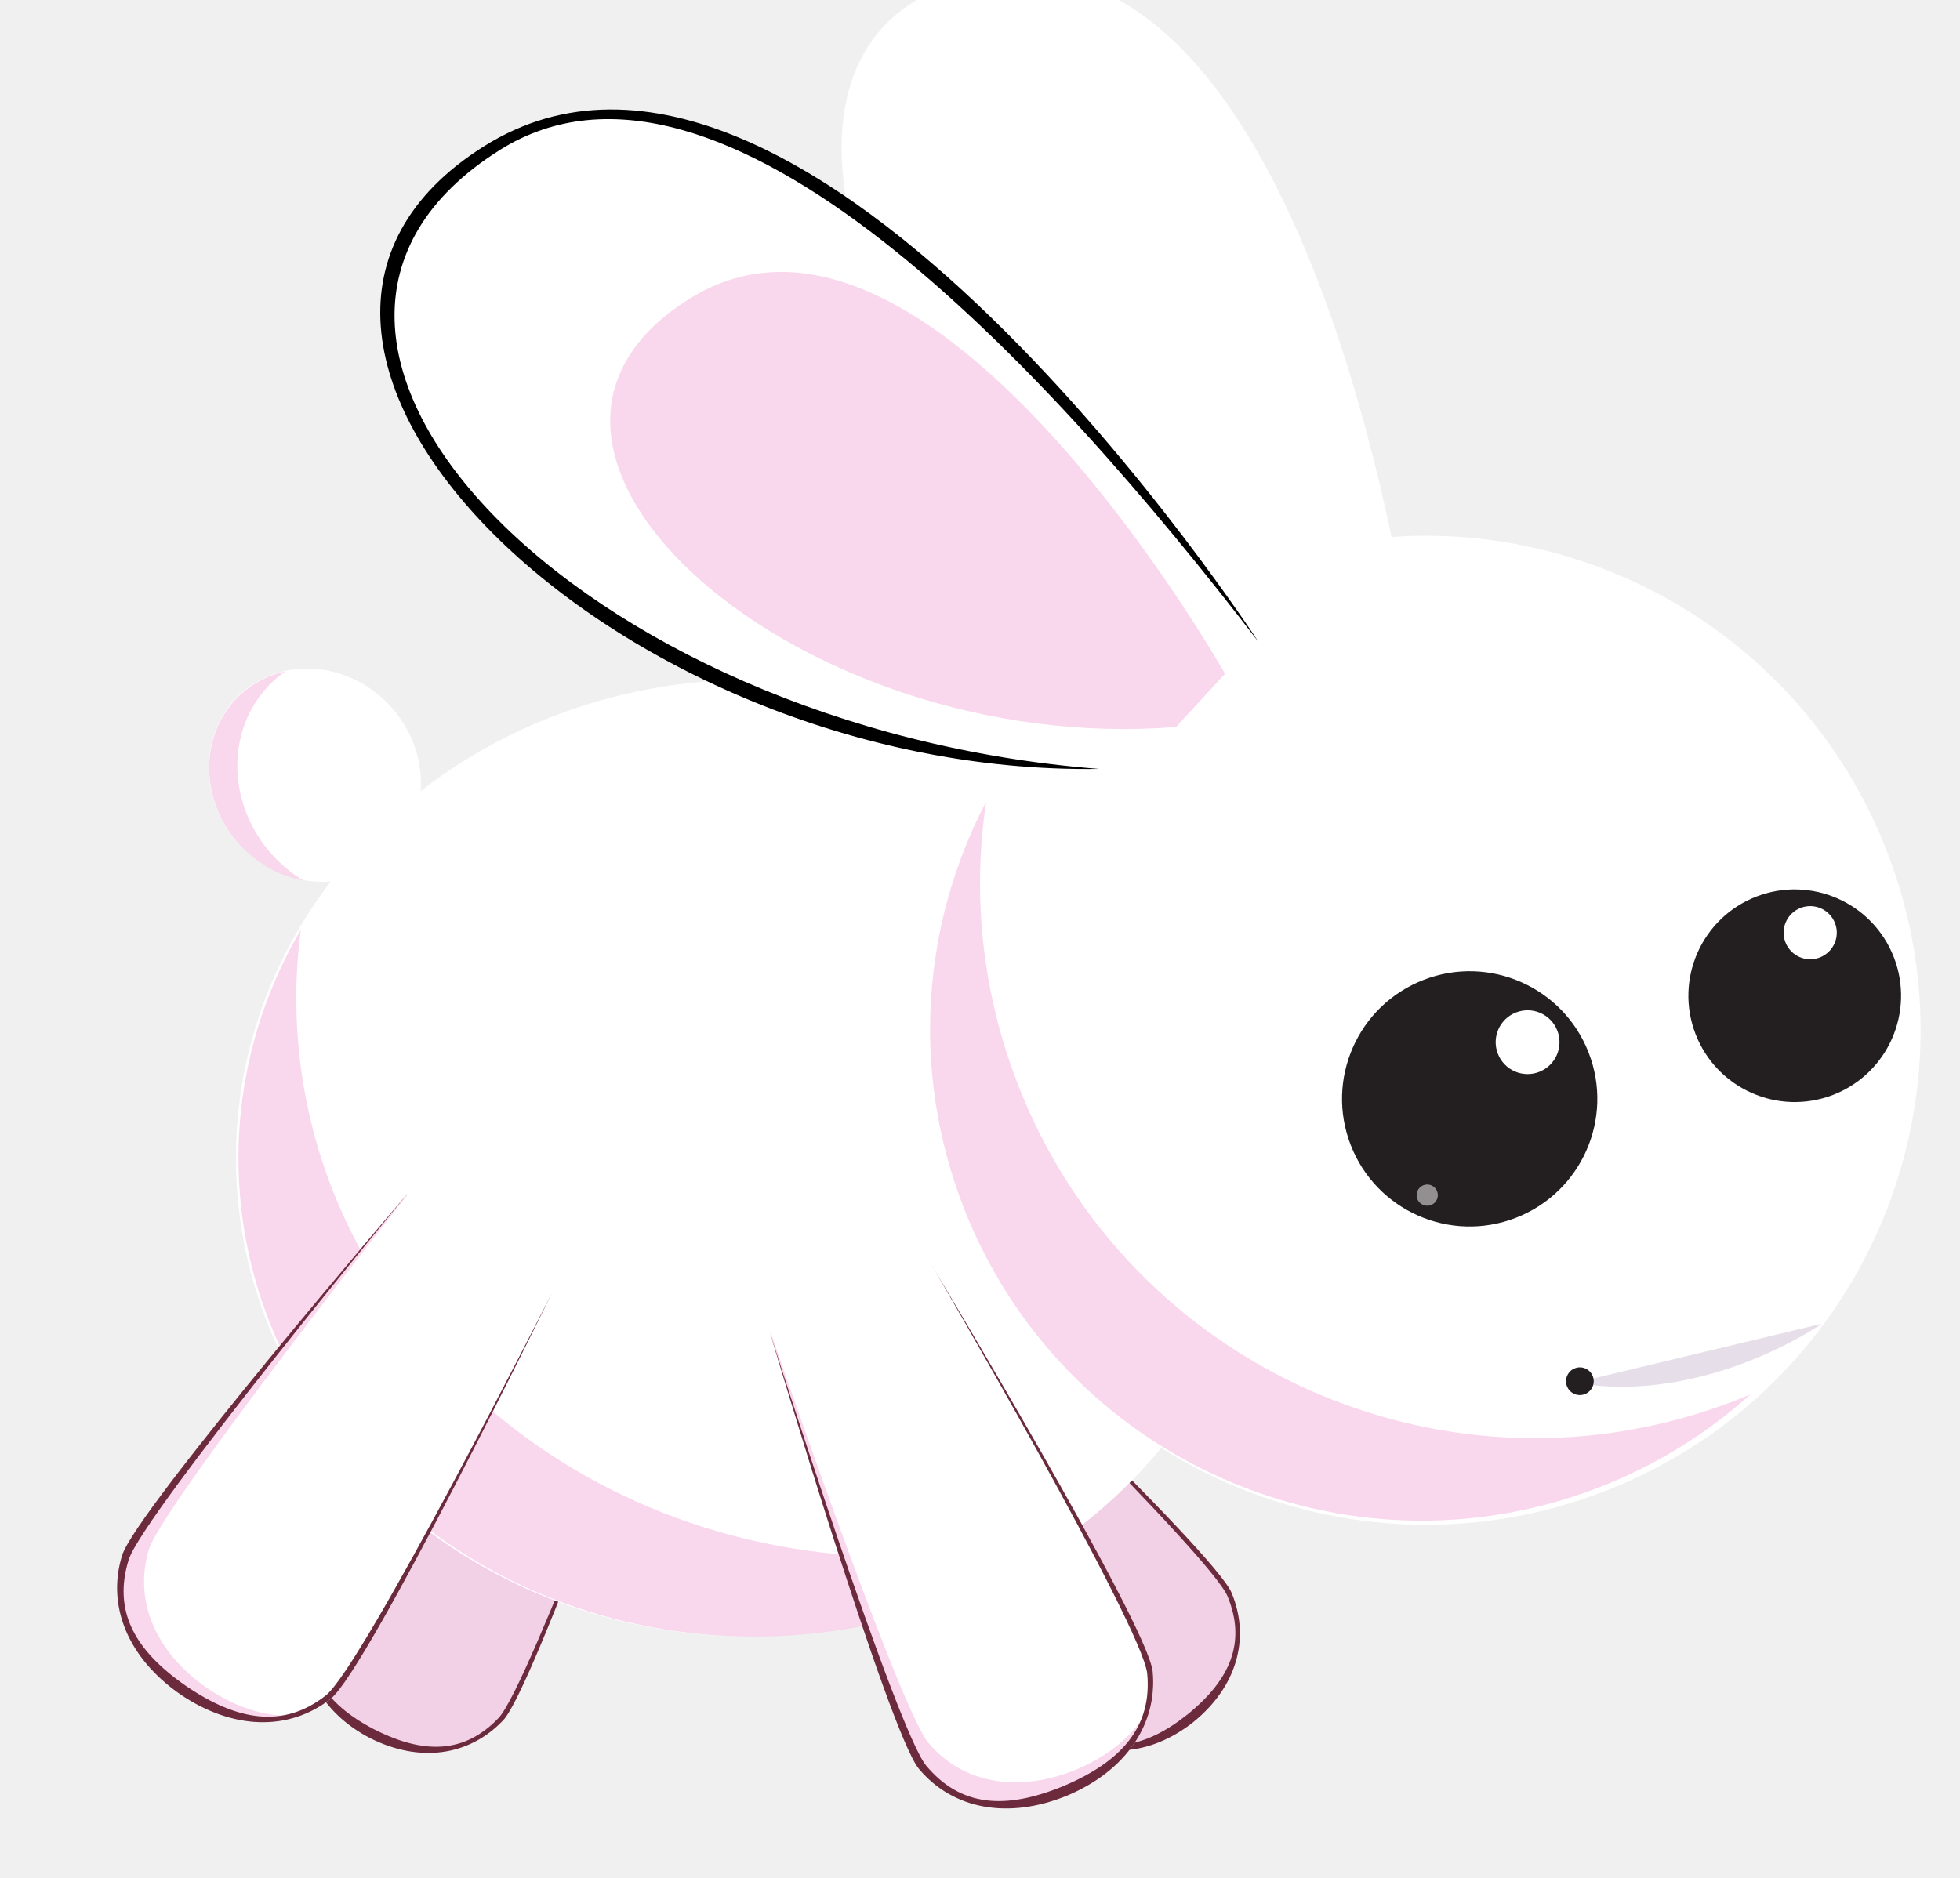
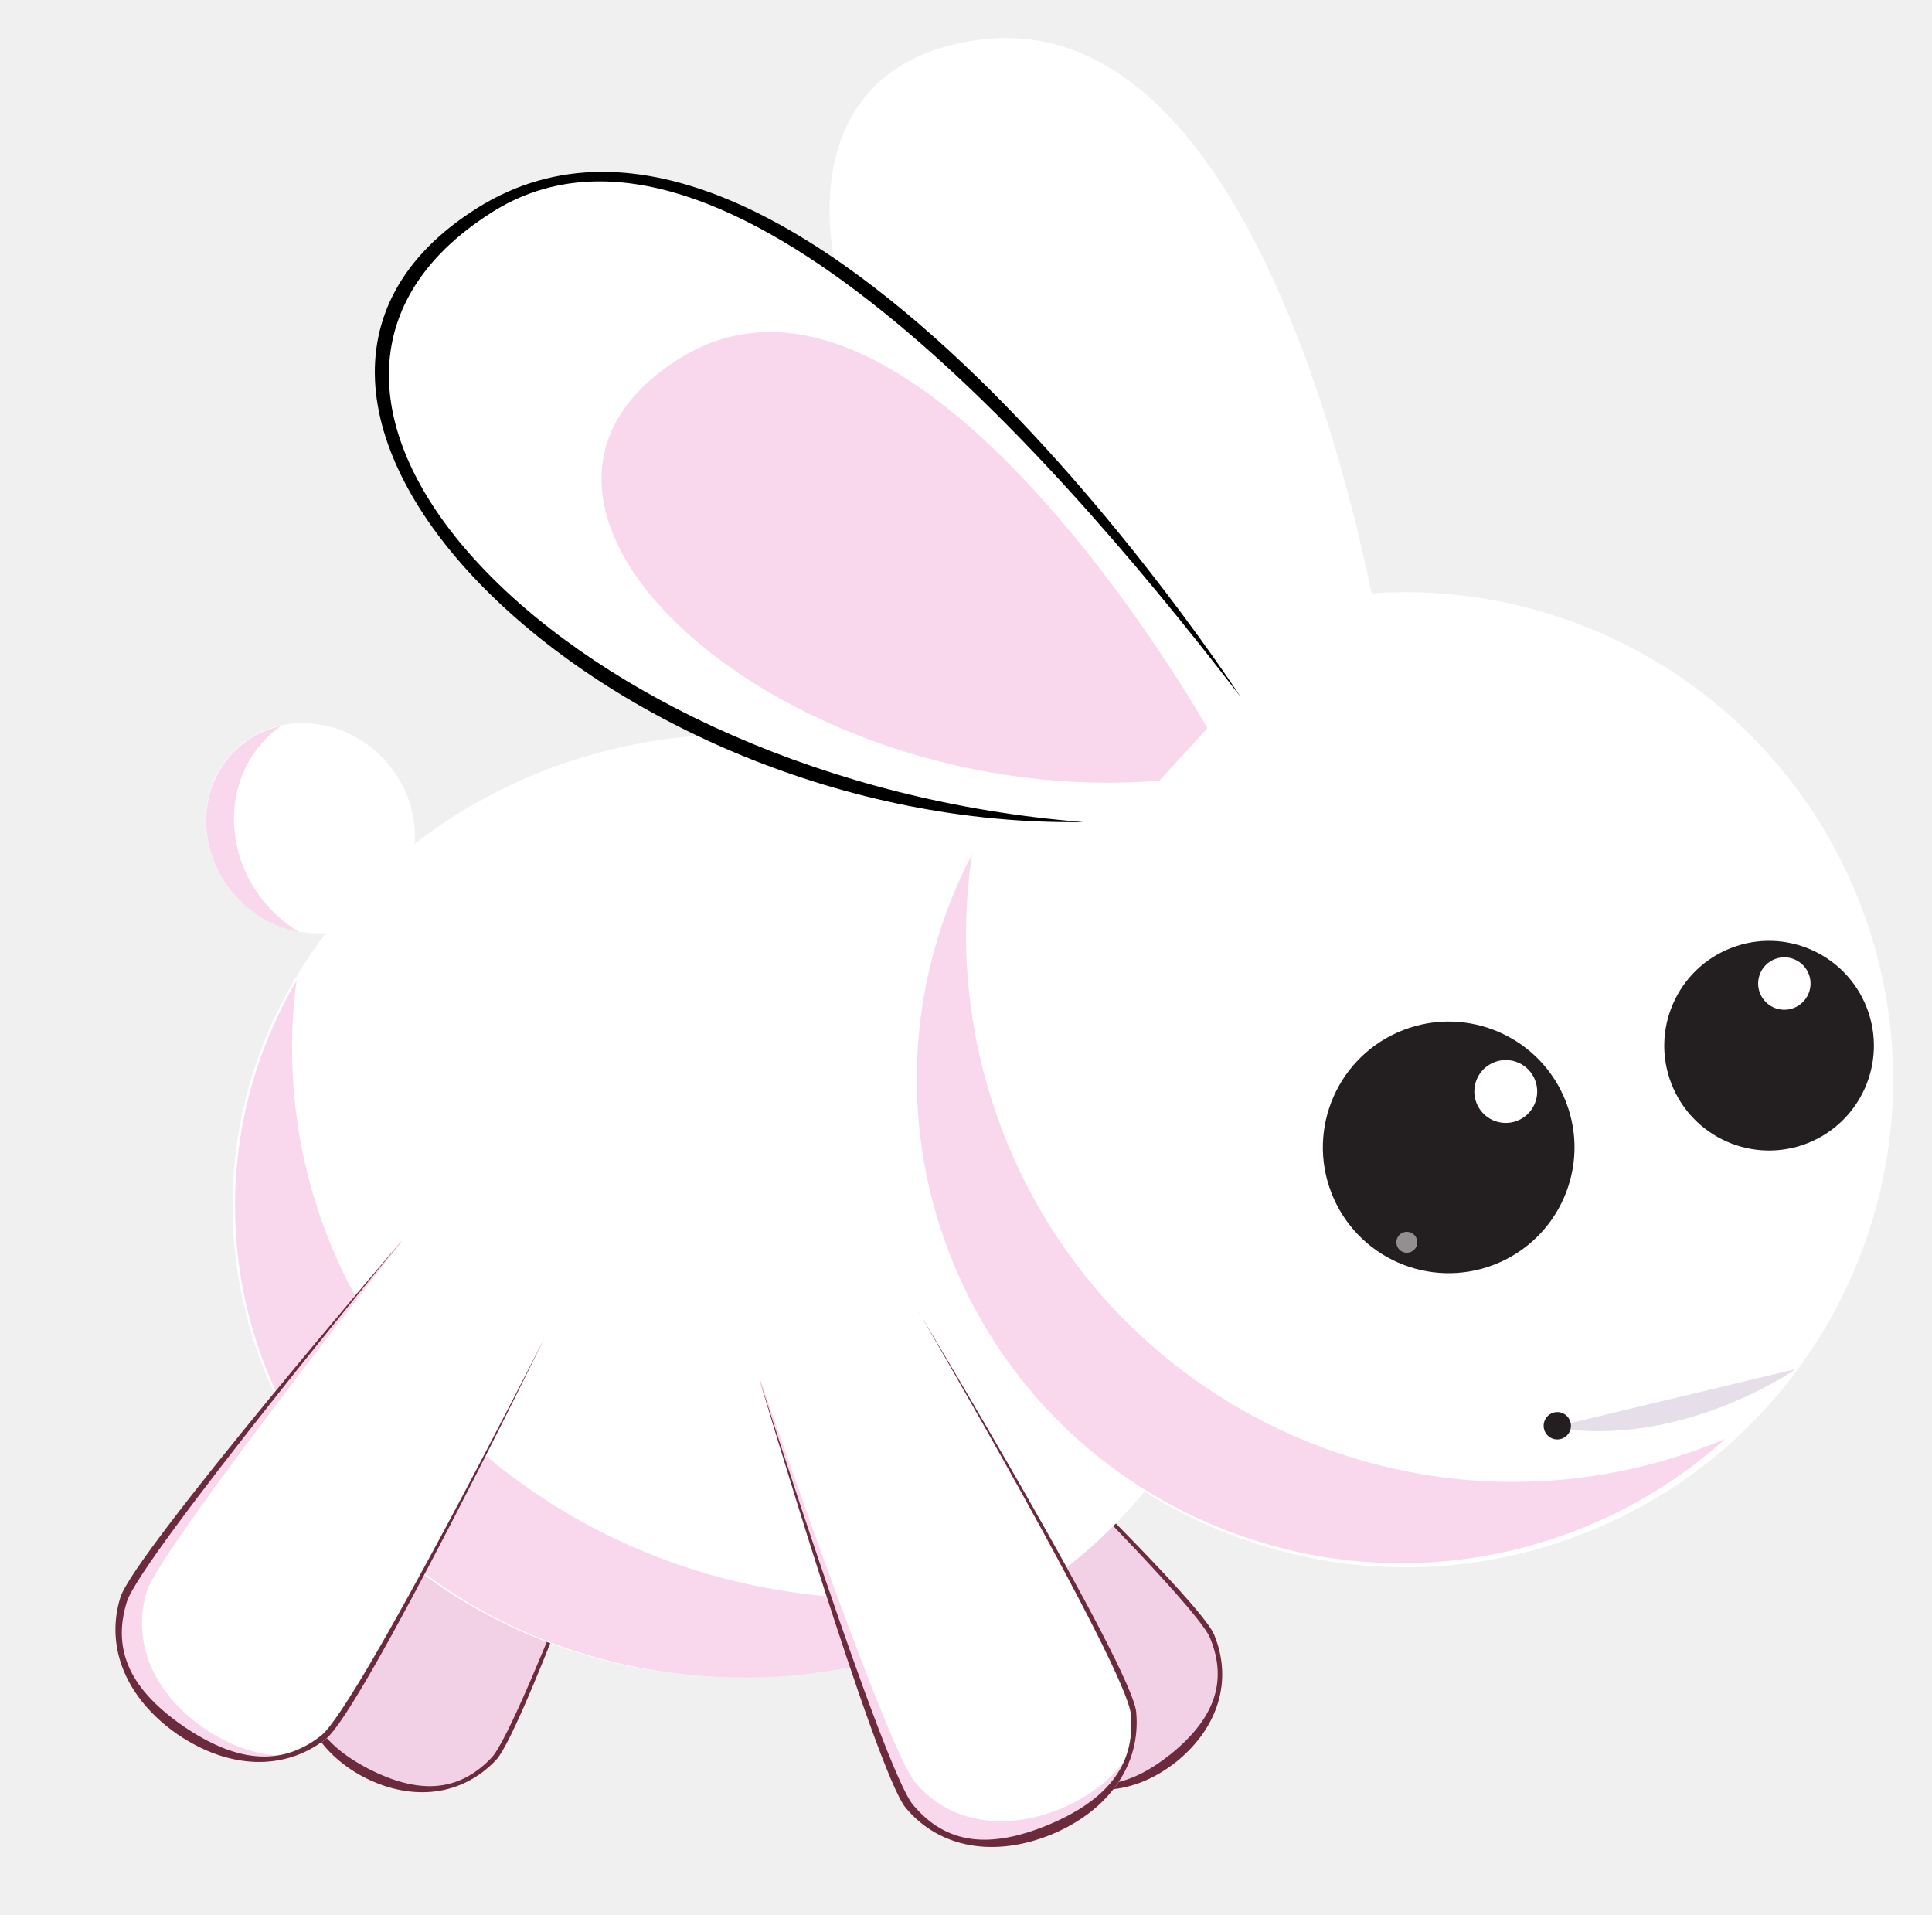
- <svg xmlns="http://www.w3.org/2000/svg" viewBox="1855 1483.82 353.87 339.04">
+ <svg xmlns="http://www.w3.org/2000/svg" viewBox="1855 1472.11 353.87 350.75">
  <defs>
    <style>
      .st0 {
        fill: #231f20;
      }
      .st1, .st2 {
        opacity: .5;
      }
      .st1, .st3 {
        fill: #f3b2db;
      }
      .st4 {
        font-family: MyriadPro-Regular, 'Myriad Pro';
        font-size: 99.48px;
      }
      .st2, .st5, .st6, .st7, .st8 {
        fill: #fff;
      }
      .st9, .st10 {
        fill: none;
      }
      .st11 {
        fill: #6c2b3d;
      }
    .kv4{fill:#E6DEE8}</style>
  </defs>
  <g>
    <g>
      <path class="st1" d="M2022.63,1715.23s51.68,48.95,54.72,56.27c3.46,8.35.83,17.13-7.03,23.42l.25-.2c-7.86,6.29-17,6.94-24.39,1.74-6.48-4.56-45.15-63.93-45.15-63.93" />
      <path class="st11" d="M2022.63,1715.23s50.95,49.53,53.99,56.85c3.44,8.3.5,15.12-7.26,21.38.04-.04.09-.06.13-.1l-.25.2s.08-.07.13-.11c-7.8,6.2-14.85,7.38-22.19,2.21-6.48-4.56-46.13-63.15-46.13-63.15,0,0,38.67,59.37,45.15,63.93,7.35,5.17,16.43,4.56,24.26-1.64,7.76-6.28,10.35-15.01,6.91-23.31-3.04-7.32-54.72-56.27-54.72-56.27Z" />
    </g>
    <g>
      <path class="st1" d="M1974.96,1721.57s-23.64,67.15-29.09,72.9c-6.21,6.56-15.31,7.73-24.25,3.12l.29.15c-8.94-4.61-13.27-12.7-11.52-21.57,1.53-7.78,39.98-67.29,39.98-67.29" />
      <path class="st11" d="M1974.96,1721.57s-24.47,66.72-29.92,72.47c-6.18,6.53-13.6,6.61-22.48,2.08.05.02.09.05.14.08l-.29-.15s.1.05.14.07c-8.84-4.6-12.79-10.55-11.06-19.37,1.53-7.78,38.86-67.86,38.86-67.86,0,0-38.45,59.51-39.98,67.29-1.73,8.82,2.54,16.86,11.38,21.49,8.9,4.52,17.92,3.33,24.1-3.19,5.45-5.75,29.09-72.9,29.09-72.9Z" />
    </g>
    <path class="st7 kv0" d="M1898.32,1609.22c-7.48,6.94-7.5,19.1-.03,27.16,7.47,8.06,19.59,8.97,27.08,2.03,7.49-6.94,7.5-19.1.03-27.16-7.47-8.06-19.59-8.97-27.08-2.03Z" />
    <path class="st1" d="M1904.42,1606.74c.66-.61,1.36-1.17,2.07-1.68-2.97.65-5.77,2.06-8.11,4.23-7.49,6.94-7.5,19.1-.03,27.16,3.19,3.44,7.23,5.58,11.4,6.36-1.93-1.17-3.74-2.63-5.37-4.38-8.72-9.4-8.7-23.59.03-31.68Z" />
    <ellipse class="st7 kv1" cx="1990.63" cy="1692.96" rx="93.03" ry="86.4" />
    <path class="st1" d="M1908.49,1664.17c0-4.22.28-8.38.83-12.46-7.19,12.26-11.27,26.32-11.27,41.26,0,47.72,41.65,86.4,93.03,86.4,21.95,0,42.12-7.07,58.04-18.88-10.14,2.91-20.91,4.48-32.08,4.48-59.94,0-108.54-45.13-108.54-100.8Z" />
    <path class="st6 kv2" d="M2108.98,1595.86s-17.54-123.26-74.15-116.52c-56.61,6.74-20.62,100.05,50.52,126.99" />
    <path class="st6 kv3" d="M2195.7,1637.61c17.82,45.98-5,97.69-50.98,115.51-45.98,17.82-97.69-5-115.51-50.98-17.82-45.98,5-97.69,50.98-115.51,45.97-17.82,97.69,5,115.51,50.98Z" />
    <path class="st1" d="M2038.74,1679.54c-6.52-16.82-8.19-34.32-5.69-50.97-11.43,21.87-13.73,48.37-4.12,73.19,17.71,45.68,69.09,68.36,114.78,50.66,10.35-4.01,19.52-9.76,27.3-16.77-.89.37-1.78.74-2.69,1.09-51.58,19.99-109.6-5.61-129.59-57.19Z" />
    <g>
      <path class="st0" d="M2141.83,1673.94c4.6,11.86-1.29,25.21-13.16,29.81-11.87,4.6-25.21-1.29-29.81-13.16-4.6-11.86,1.29-25.21,13.16-29.81,11.87-4.6,25.21,1.29,29.81,13.16Z" />
      <path class="st5" d="M2136.17,1669.95c1.15,2.96-.32,6.3-3.29,7.45-2.97,1.15-6.3-.32-7.45-3.29s.32-6.3,3.29-7.45c2.97-1.15,6.3.32,7.45,3.29Z" />
      <path class="st2" d="M2114.47,1698.96c.38.99-.11,2.1-1.1,2.48-.99.38-2.1-.11-2.48-1.1-.38-.99.11-2.1,1.1-2.48.99-.38,2.1.11,2.48,1.1Z" />
    </g>
    <path class="st2" d="M2172.93,1666.51c.29.74-.08,1.58-.82,1.86-.74.29-1.58-.08-1.86-.82-.29-.74.08-1.58.82-1.86.74-.29,1.58.08,1.86.82Z" />
    <g>
      <path class="st0" d="M2196.93,1656.7c3.83,9.89-1.08,21.01-10.96,24.84-9.89,3.83-21.01-1.08-24.84-10.96-3.83-9.89,1.08-21.01,10.96-24.84,9.89-3.83,21.01,1.08,24.84,10.96Z" />
      <path class="st5" d="M2186.3,1650.52c.96,2.47-.27,5.25-2.74,6.21-2.47.96-5.25-.27-6.21-2.74-.96-2.47.27-5.25,2.74-6.21,2.47-.96,5.25.27,6.21,2.74Z" />
    </g>
    <path class="st8 kv4" d="M2183.94,1722.87s-21.05,14.74-44.52,10.67" />
    <path class="st5" d="M2084.6,1603.58s-83.6-125.84-139.01-93.68c-62.31,36.16,29.54,119.75,120.78,112.34" />
    <path class="st1" d="M2076.17,1605.49s-53.51-94.88-96.8-67.65c-43.29,27.23,19.96,82.78,87.98,77.25" />
    <path class="st5" d="M1954.59,1717.44s-33.24,67.96-39.9,73.18c-7.59,5.95-17.84,5.6-27.33-.93l.31.21c-9.49-6.53-13.47-15.99-10.62-25.21,2.5-8.08,51.45-65.22,51.45-65.22" />
    <path class="st1" d="M1892.38,1788.67c.05.04.1.07.15.11l-.31-.21c.05.04.1.07.16.1-9.38-6.53-13.3-15.93-10.47-25.1,2.17-7,37.33-52.09,46.69-64.02l-.11-.08s-48.95,57.14-51.45,65.22c-2.84,9.17,1.09,18.57,10.47,25.09,7.36,5.01,15.15,6.29,21.81,3.82-5.44.54-11.32-1.11-16.94-4.94Z" />
    <path class="st3" d="M1862.29,1781.06c-.06-.03-.11-.06-.17-.08-.06-.03-.11-.05-.17-.07l.34.15Z" />
    <path class="st3" d="M1863.05,1779.38c-.06-.03-.11-.05-.17-.08-.06-.03-.11-.05-.17-.07l.34.15Z" />
    <path class="st11" d="M1954.59,1717.44s-34.12,67.35-40.78,72.57c-7.55,5.92-15.83,4.7-25.25-1.74.05.04.1.07.15.11l-.31-.21c.05.04.1.07.16.1-9.37-6.5-13.16-13.6-10.33-22.76,2.5-8.09,50.27-66.04,50.27-66.04,0,0-48.95,57.14-51.45,65.22-2.84,9.17,1.09,18.57,10.47,25.09,9.44,6.43,19.62,6.75,27.18.83,6.66-5.22,39.9-73.18,39.9-73.18Z" />
    <path class="st5" d="M2023.32,1712.47s39.03,64.8,39.8,73.23c.88,9.61-4.98,18.03-15.62,22.45l.34-.14c-10.64,4.42-20.74,2.64-26.93-4.76-5.43-6.49-26.85-78.62-26.85-78.62" />
    <path class="st1" d="M2049.37,1803.38c.06-.03.12-.04.17-.07l-.34.14c.06-.02.11-.05.17-.08-10.57,4.33-20.6,2.53-26.76-4.83-4.71-5.62-23.48-59.63-28.42-73.97l-.13.05s21.41,72.13,26.85,78.61c6.16,7.36,16.19,9.16,26.76,4.83,8.2-3.46,13.51-9.31,15.05-16.25-2.5,4.86-7.08,8.9-13.35,11.55Z" />
    <path class="st3" d="M1980.62,1815.33c-.06,0-.12.01-.19.02s-.12.02-.18.03l.37-.05Z" />
    <path class="st3" d="M1980.35,1813.51c-.06,0-.12.01-.18.02-.06,0-.12.02-.18.03l.37-.05Z" />
    <path class="st11" d="M2023.32,1712.47s38.05,65.21,38.81,73.64c.87,9.56-4.65,15.85-15.17,20.27.06-.03.11-.04.17-.07l-.34.14c.06-.02.11-.05.17-.07-10.55,4.34-18.56,3.67-24.72-3.68-5.43-6.49-28.18-78.06-28.18-78.06,0,0,21.41,72.13,26.85,78.62,6.16,7.36,16.18,9.16,26.76,4.83,10.53-4.44,16.32-12.82,15.45-22.37-.77-8.43-39.8-73.23-39.8-73.23Z" />
    <path d="M1945.2,1510.93c39.79-25.03,98.89,39.11,137,88.79,0,0-81.74-126.01-139.81-89.49-56.08,35.27,23.37,113.77,111.06,112.45-93.89-7.32-161.99-77.94-108.24-111.75Z" />
    <path class="st0" d="M2137.91,1734.16c-.5-1.29.14-2.74,1.43-3.24,1.29-.5,2.73.14,3.23,1.43.5,1.29-.14,2.74-1.43,3.24-1.29.5-2.74-.14-3.23-1.43Z" />
  </g>
</svg>
